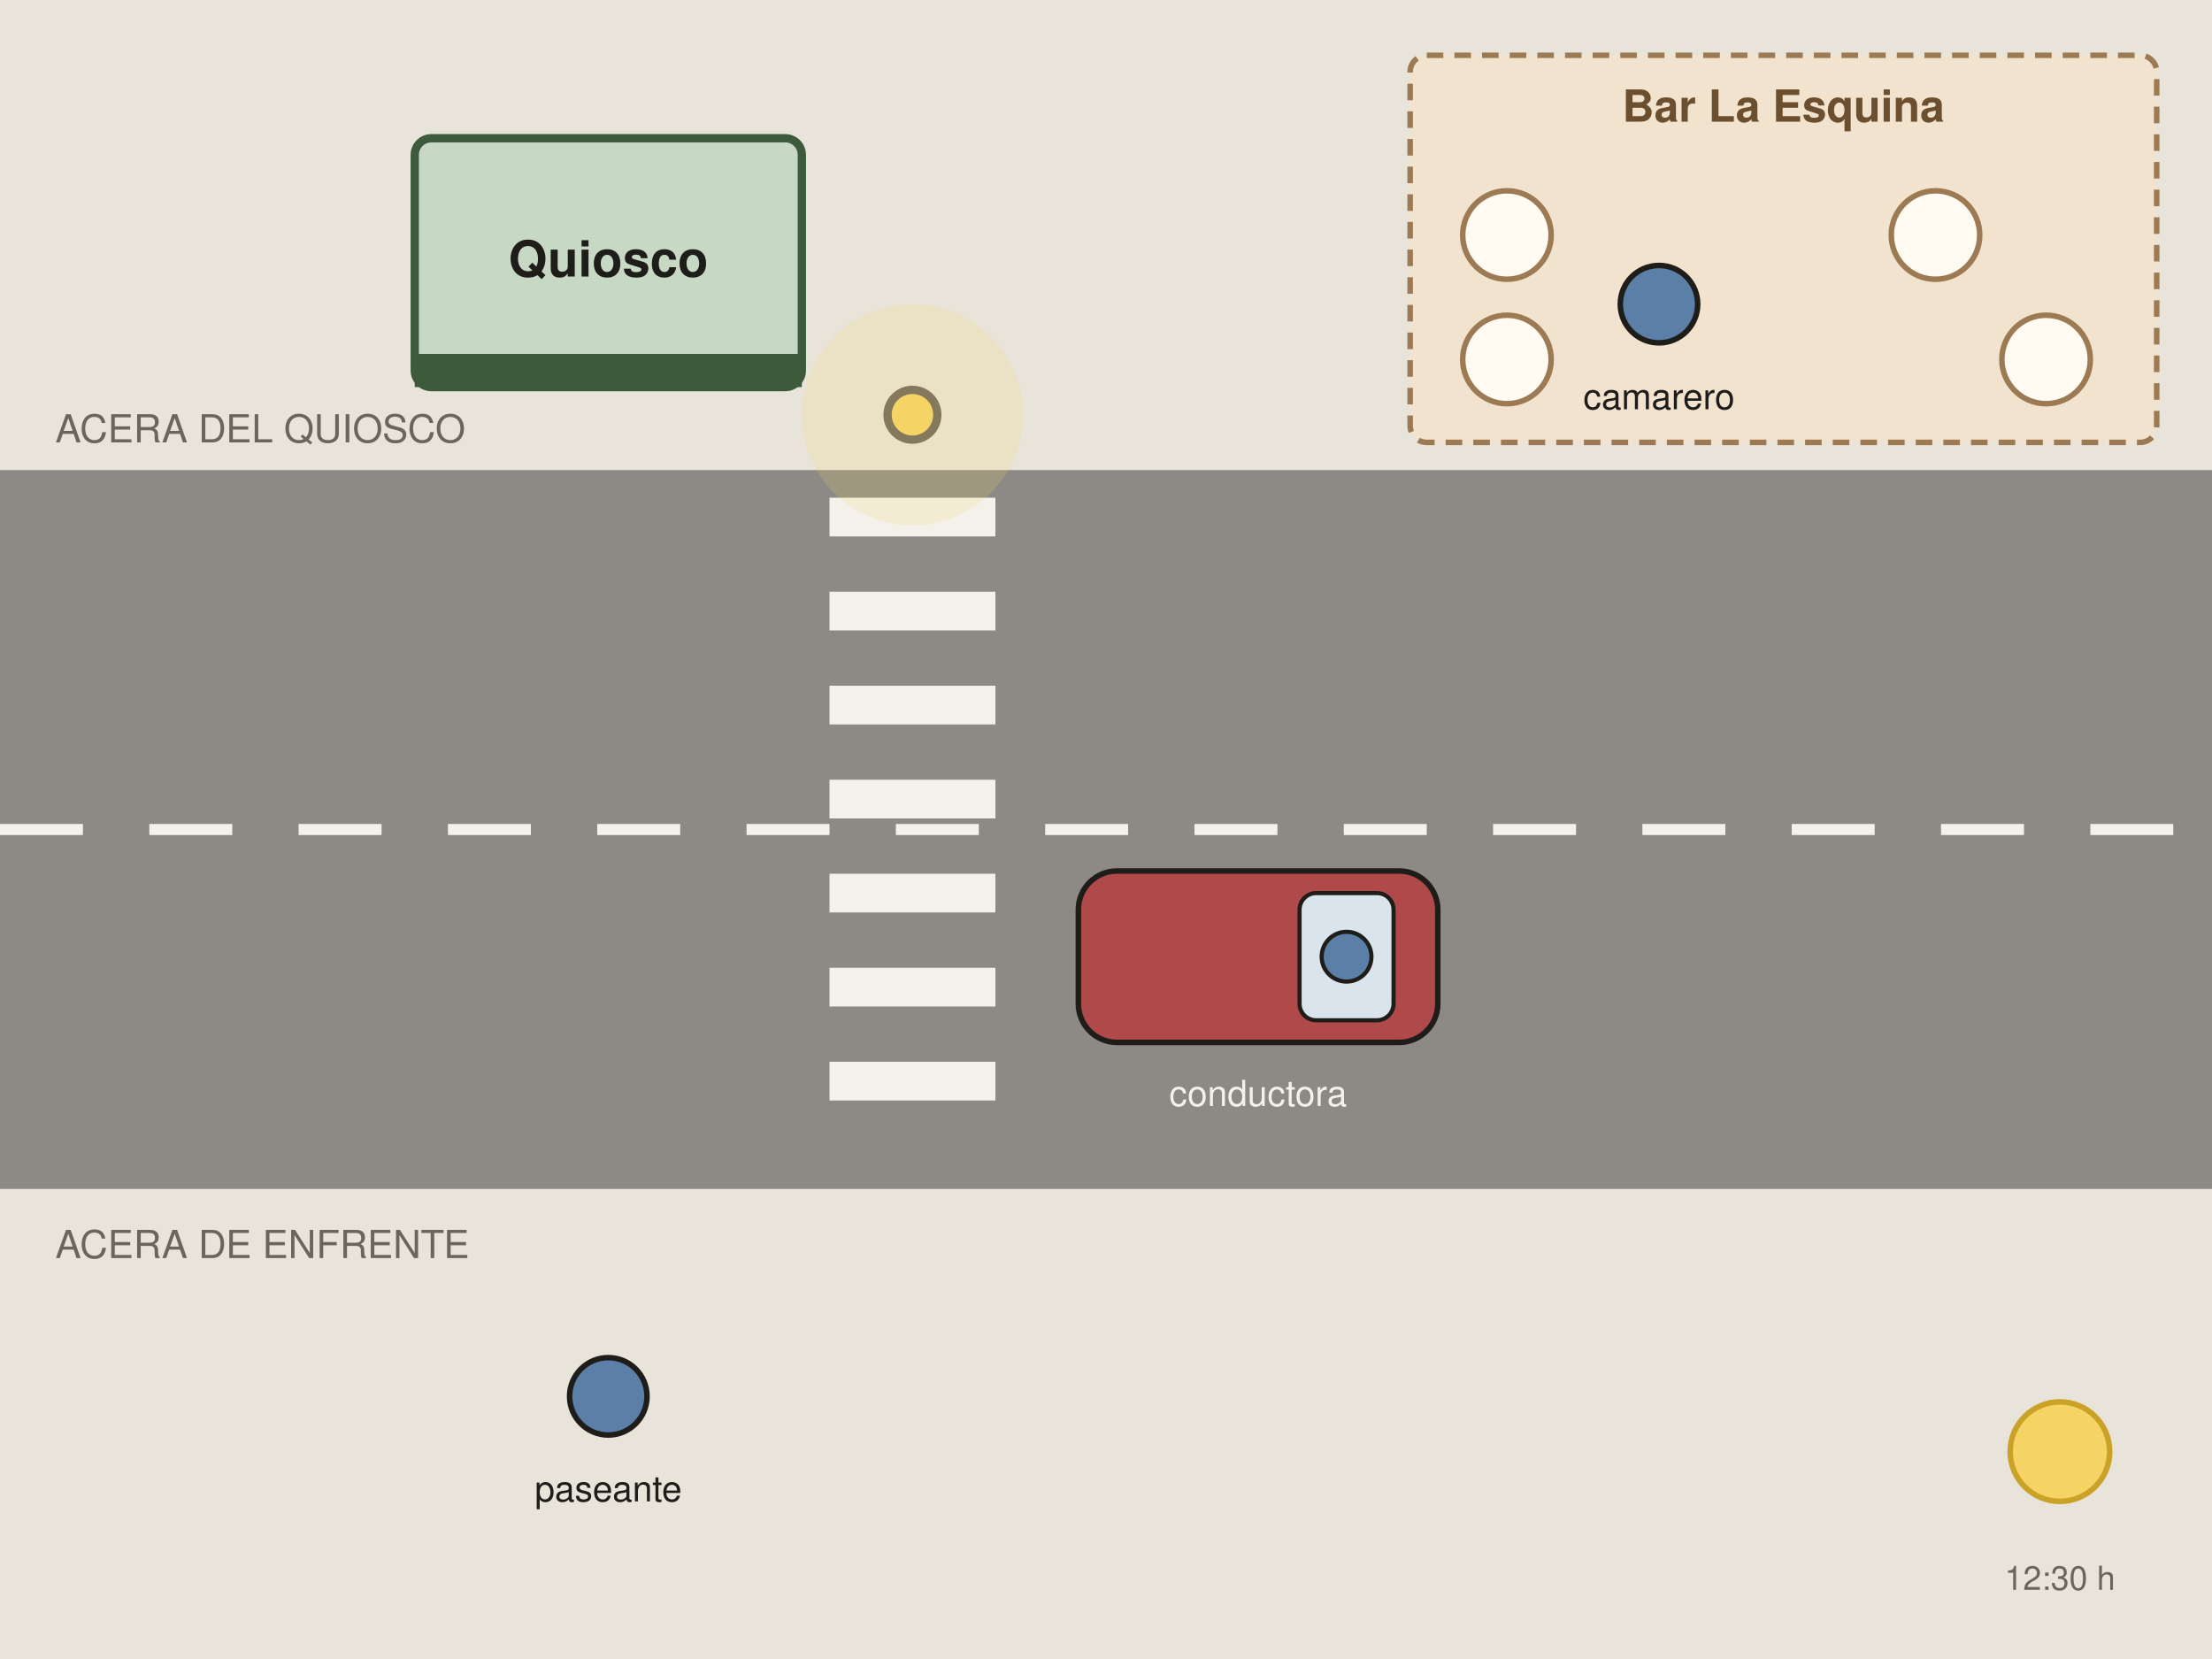
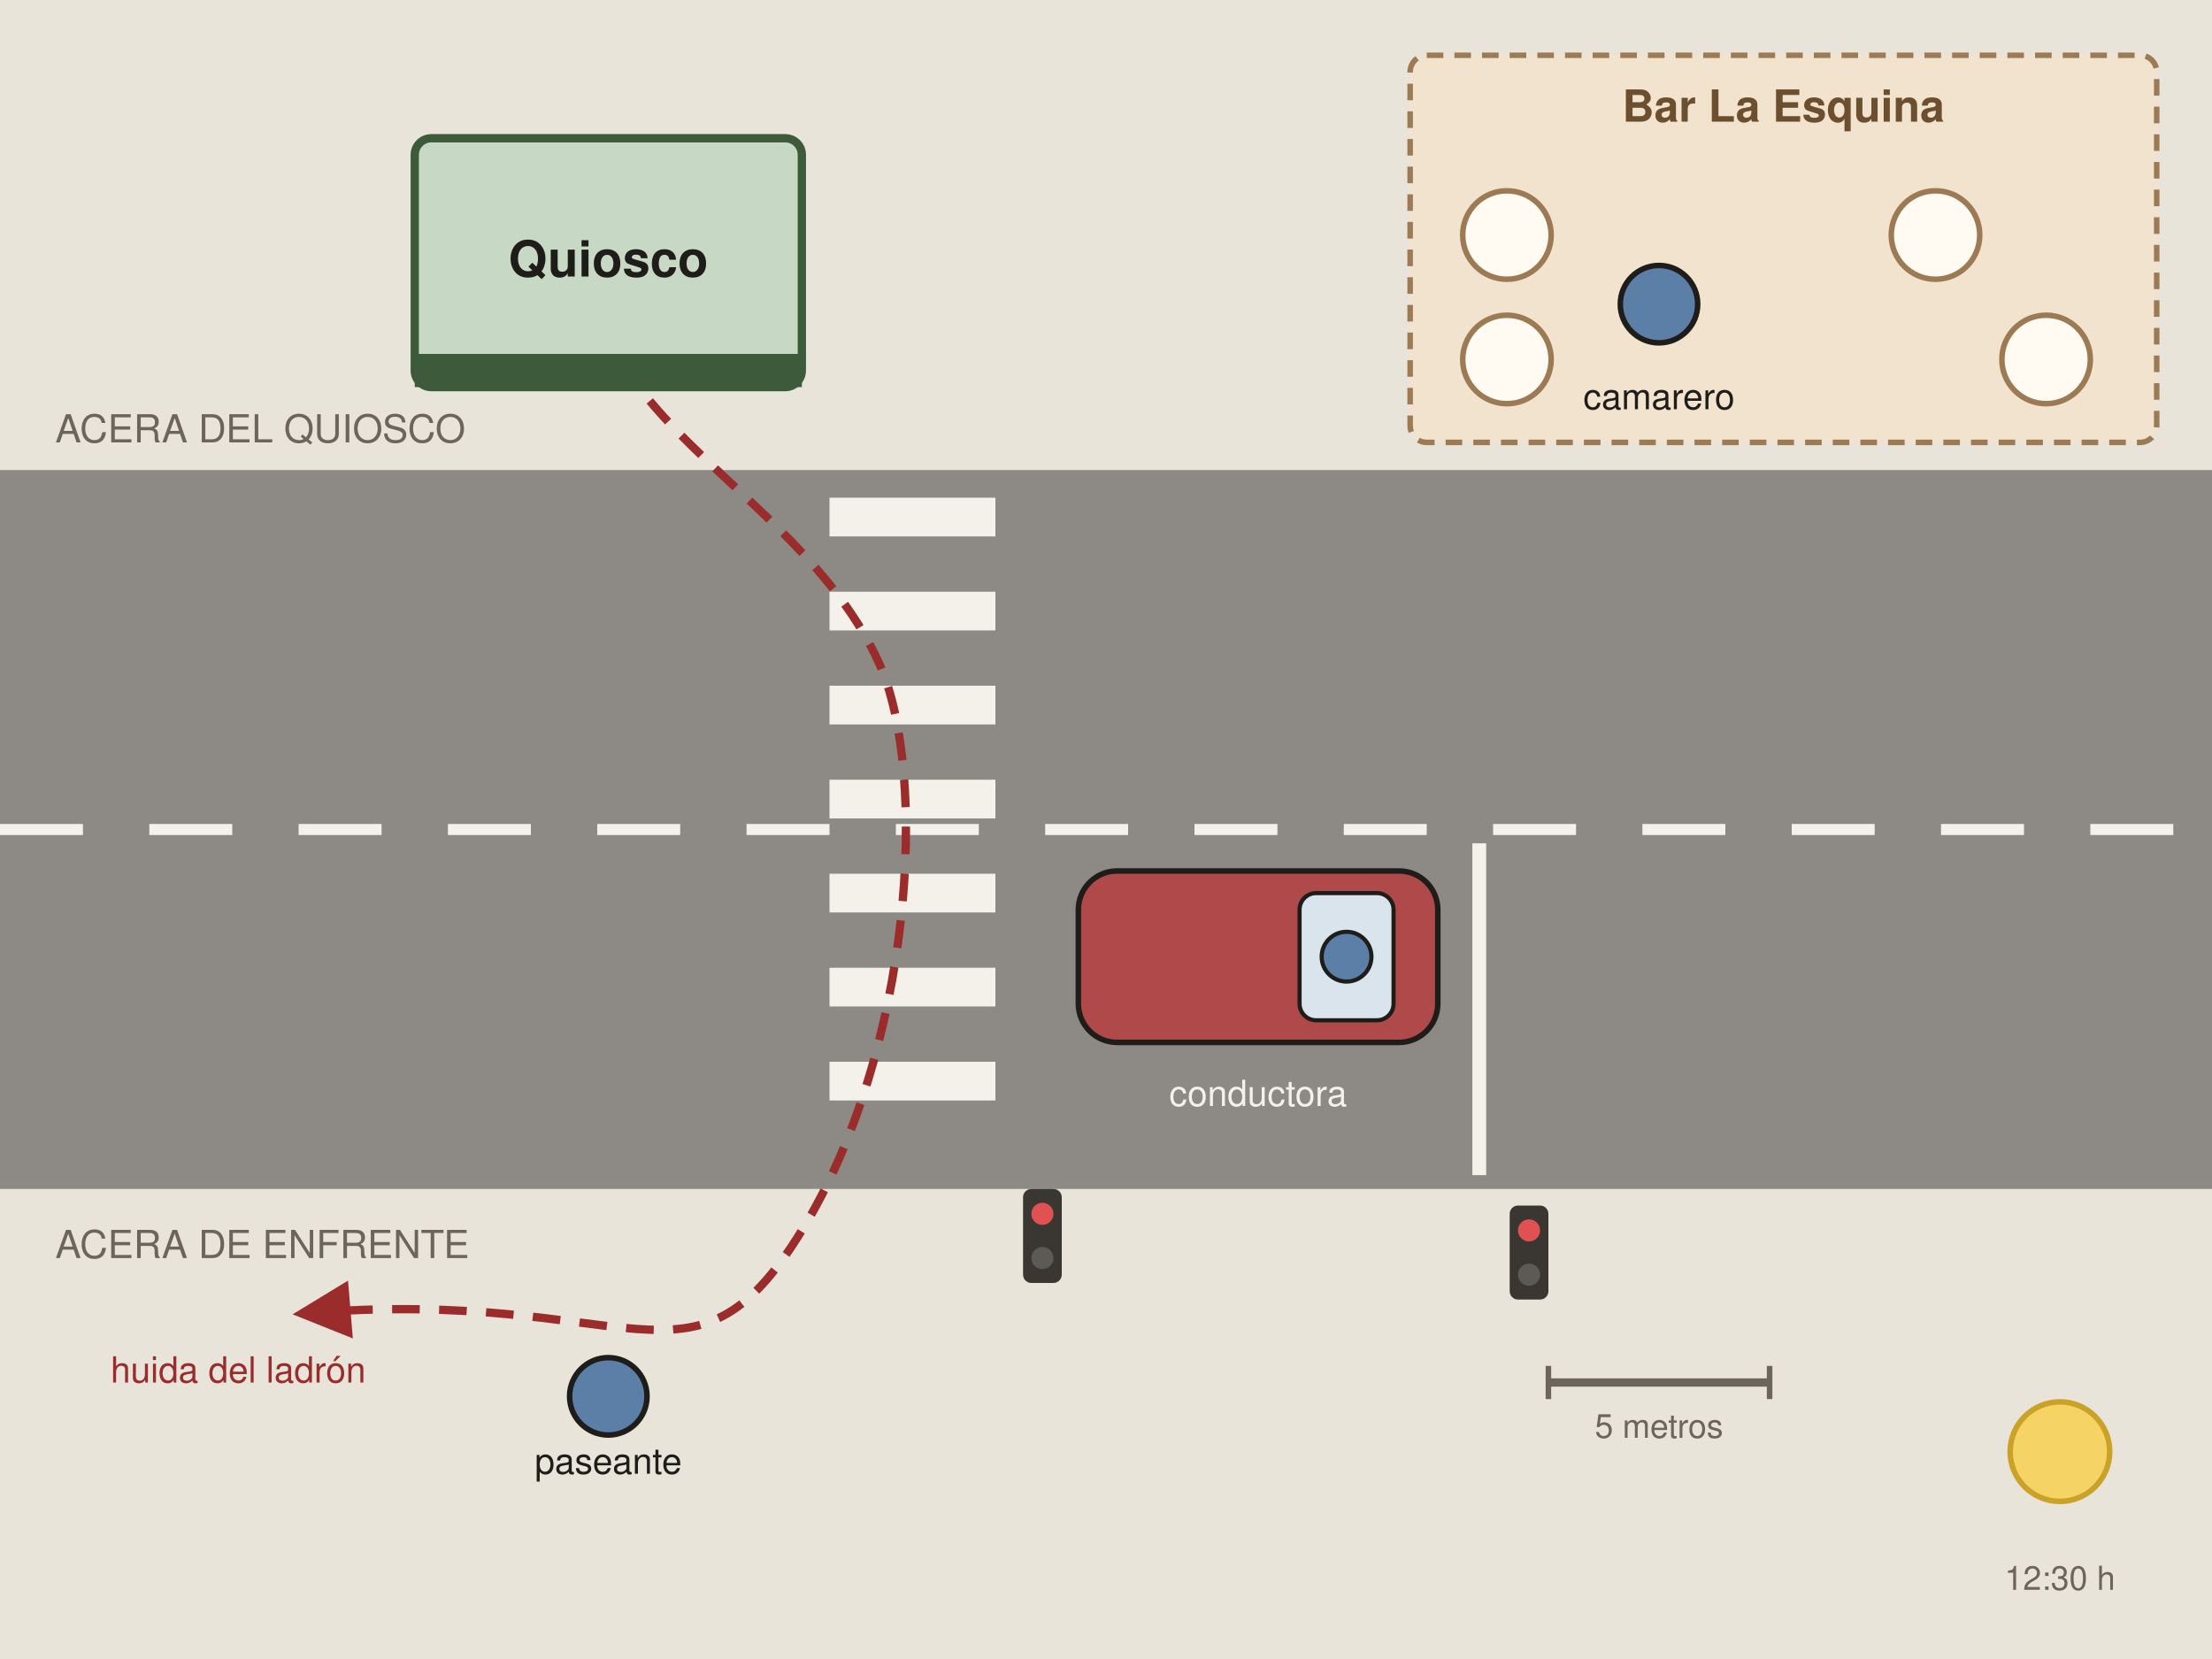
<svg xmlns="http://www.w3.org/2000/svg" viewBox="0 0 800 600" font-family="Helvetica, Arial, sans-serif">
+   <defs>
+     <marker id="flecha" viewBox="0 0 10 10" refX="8" refY="5" markerWidth="7" markerHeight="7" orient="auto-start-reverse">
+       <path d="M0 0 L10 5 L0 10 z" fill="#9b2c2c" />
+     </marker>
+   </defs>
  <rect width="800" height="600" fill="#e9e4da" />
  <rect y="170" width="800" height="260" fill="#8d8a85" />
  <line x1="0" y1="300" x2="800" y2="300" stroke="#f4f1ea" stroke-width="4" stroke-dasharray="30 24" />
  <g fill="#f4f1ea">
    <rect x="300" y="180" width="60" height="14" />
    <rect x="300" y="214" width="60" height="14" />
    <rect x="300" y="248" width="60" height="14" />
    <rect x="300" y="282" width="60" height="14" />
    <rect x="300" y="316" width="60" height="14" />
    <rect x="300" y="350" width="60" height="14" />
    <rect x="300" y="384" width="60" height="14" />
  </g>
  <text x="20" y="160" font-size="14" fill="#6b655c">ACERA DEL QUIOSCO</text>
  <text x="20" y="455" font-size="14" fill="#6b655c">ACERA DE ENFRENTE</text>
  <rect x="150" y="50" width="140" height="90" rx="6" fill="#c7d9c4" stroke="#3d5a3a" stroke-width="3" />
  <rect x="150" y="128" width="140" height="12" fill="#3d5a3a" />
  <text x="220" y="100" font-size="18" text-anchor="middle" fill="#1f1d1a" font-weight="bold">Quiosco</text>
-   <circle cx="330" cy="150" r="9" fill="#f6d365" stroke="#6b655c" stroke-width="3" />
-   <circle cx="330" cy="150" r="40" fill="#f6d365" opacity="0.18" />
+   <line x1="535" y1="305" x2="535" y2="425" stroke="#f4f1ea" stroke-width="5" />
+   <rect x="546" y="436" width="14" height="34" rx="3" fill="#3a3732" />
+   <circle cx="553" cy="445" r="4" fill="#e05252" />
+   <circle cx="553" cy="461" r="4" fill="#5c5a55" />
+   <rect x="370" y="430" width="14" height="34" rx="3" fill="#3a3732" />
+   <circle cx="377" cy="439" r="4" fill="#e05252" />
+   <circle cx="377" cy="455" r="4" fill="#5c5a55" />
+   <path d="M235 145 C 260 175, 300 200, 318 240 S 330 380, 290 445 S 230 465, 110 475" fill="none" stroke="#9b2c2c" stroke-width="3" stroke-dasharray="10 7" marker-end="url(#flecha)" />
+   <text x="40" y="500" font-size="13" fill="#9b2c2c">huida del ladrón</text>
  <rect x="510" y="20" width="270" height="140" rx="6" fill="#f2e3cf" stroke="#9c7a54" stroke-width="2" stroke-dasharray="6 4" />
  <text x="645" y="44" font-size="16" text-anchor="middle" fill="#6b4f2e" font-weight="bold">Bar La Esquina</text>
  <g fill="#fffaf2" stroke="#9c7a54" stroke-width="2">
    <circle cx="545" cy="85" r="16" />
    <circle cx="545" cy="130" r="16" />
    <circle cx="700" cy="85" r="16" />
    <circle cx="740" cy="130" r="16" />
  </g>
  <circle cx="600" cy="110" r="14" fill="#5b7fa6" stroke="#1f1d1a" stroke-width="2" />
  <text x="600" y="148" font-size="13" text-anchor="middle" fill="#1f1d1a">camarero</text>
  <rect x="390" y="315" width="130" height="62" rx="14" fill="#b04a4a" stroke="#1f1d1a" stroke-width="2" />
  <rect x="470" y="323" width="34" height="46" rx="6" fill="#d9e4ec" stroke="#1f1d1a" stroke-width="1.5" />
  <circle cx="487" cy="346" r="9" fill="#5b7fa6" stroke="#1f1d1a" stroke-width="1.5" />
  <text x="455" y="400" font-size="13" text-anchor="middle" fill="#f4f1ea">conductora</text>
  <circle cx="220" cy="505" r="14" fill="#5b7fa6" stroke="#1f1d1a" stroke-width="2" />
-   <text x="220" y="543" font-size="13" text-anchor="middle" fill="#1f1d1a">paseante</text>
-   <g transform="translate(745 525)" fill="#f6d365" stroke="#c9a227" stroke-width="2">
-     <circle r="18" />
+   <text x="220" y="533" font-size="13" text-anchor="middle" fill="#1f1d1a">paseante</text>
+   <g transform="translate(560 500)" fill="#6b655c" font-size="12">
+     <line x1="0" y1="0" x2="80" y2="0" stroke="#6b655c" stroke-width="3" />
+     <line x1="0" y1="-6" x2="0" y2="6" stroke="#6b655c" stroke-width="2" />
+     <line x1="80" y1="-6" x2="80" y2="6" stroke="#6b655c" stroke-width="2" />
+     <text x="40" y="20" text-anchor="middle">5 metros</text>
  </g>
+   <circle cx="745" cy="525" r="18" fill="#f6d365" stroke="#c9a227" stroke-width="2" />
  <text x="745" y="575" font-size="12" text-anchor="middle" fill="#6b655c">12:30 h</text>
</svg>
